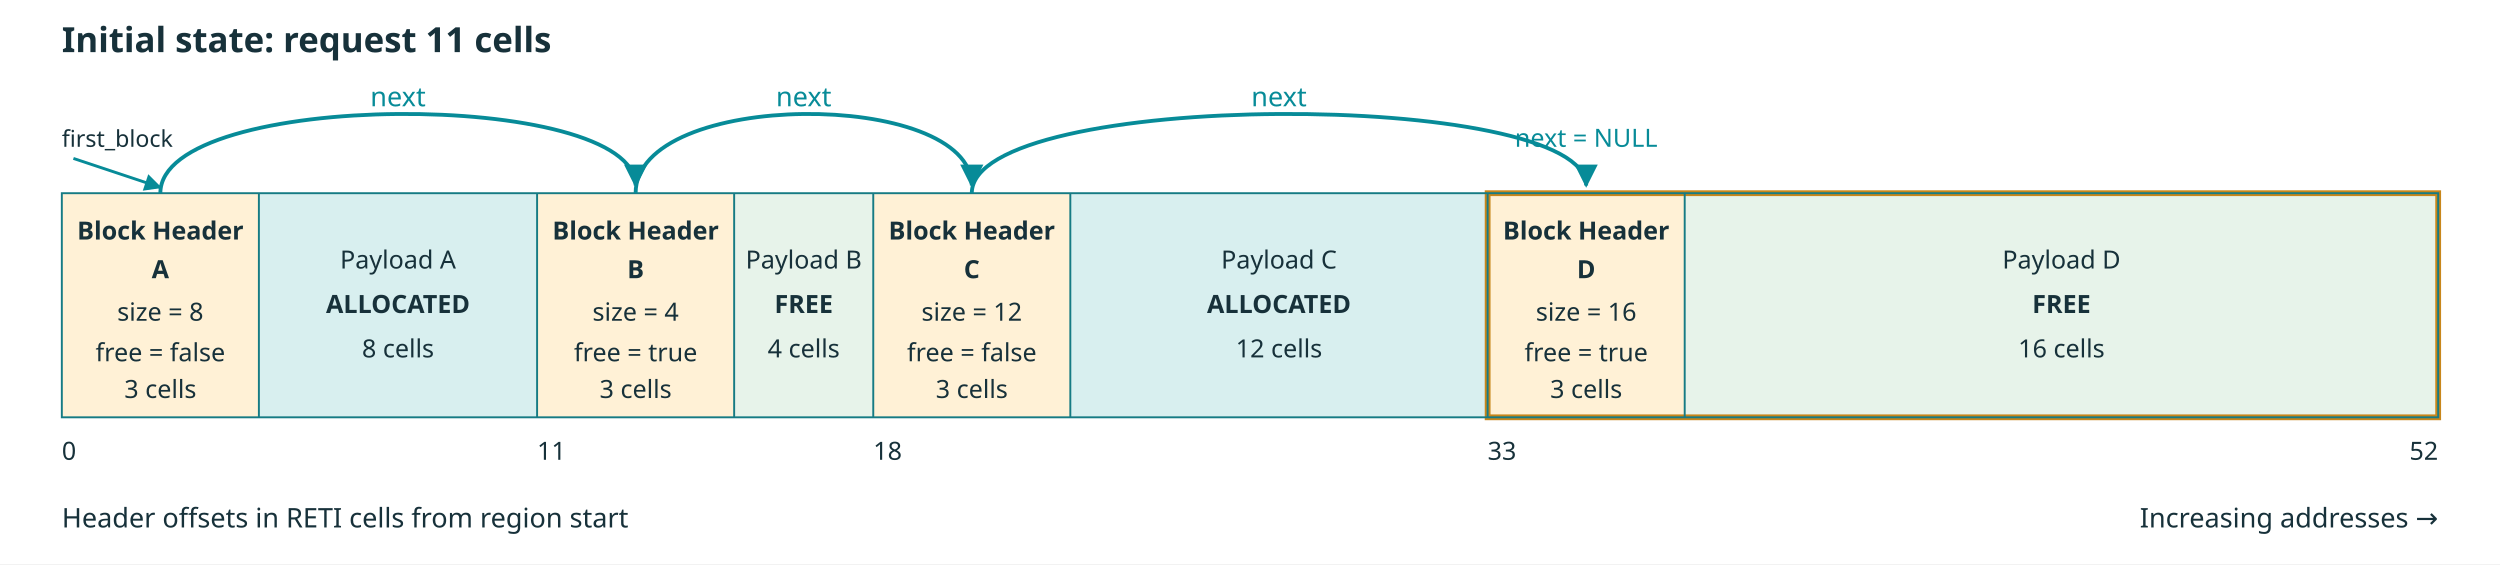
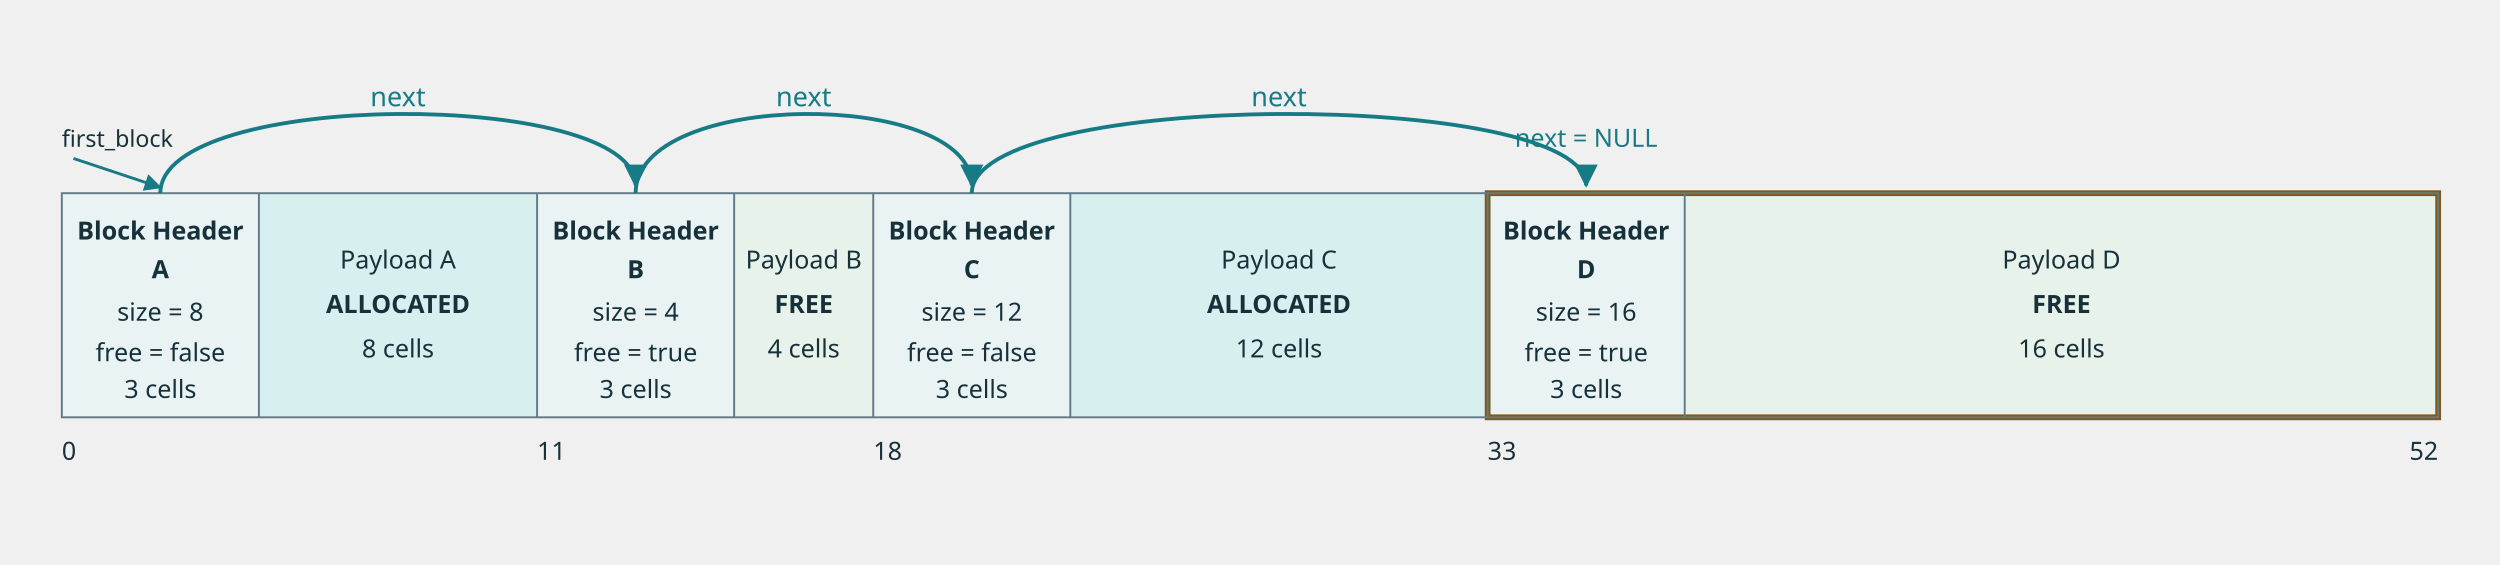
<svg xmlns="http://www.w3.org/2000/svg" width="1294" height="292" viewBox="0 0 1294 292" role="img" aria-labelledby="title desc">
  <defs>
    <marker id="arrow" viewBox="0 0 10 10" refX="9" refY="5" markerWidth="6" markerHeight="6" orient="auto-start-reverse">
-       <path d="M 0 0 L 10 5 L 0 10 z" fill="#078b98" />
+       <path d="M 0 0 L 10 5 L 0 10 z" fill="#167b84" />
    </marker>
  </defs>
-   <rect width="1294" height="292" fill="white" />
  <g font-family="Cantarell, sans-serif">
-     <text x="32" y="27" font-size="18" font-weight="bold" text-anchor="start" fill="#17313a">Initial state: request 11 cells</text>
-     <rect x="32" y="100" width="102" height="116" fill="#fff1d6" />
+     <rect x="32" y="100" width="102" height="116" fill="#eaf3f4" />
    <text x="83.0" y="124" font-size="13" font-weight="bold" text-anchor="middle" fill="#17313a">Block Header</text>
    <text x="83.0" y="144" font-size="13" font-weight="bold" text-anchor="middle" fill="#17313a">A</text>
    <text x="83.0" y="166" font-size="13" font-weight="normal" text-anchor="middle" fill="#17313a">size = 8</text>
    <text x="83.0" y="187" font-size="13" font-weight="normal" text-anchor="middle" fill="#17313a">free = false</text>
    <text x="83.0" y="206" font-size="13" font-weight="normal" text-anchor="middle" fill="#17313a">3 cells</text>
    <rect x="134" y="100" width="144" height="116" fill="#d8efef" />
    <text x="206.0" y="139" font-size="13" font-weight="normal" text-anchor="middle" fill="#17313a">Payload A</text>
    <text x="206.0" y="162" font-size="13" font-weight="bold" text-anchor="middle" fill="#17313a">ALLOCATED</text>
    <text x="206.0" y="185" font-size="13" font-weight="normal" text-anchor="middle" fill="#17313a">8 cells</text>
    <text x="32" y="238" font-size="13" font-weight="normal" text-anchor="start" fill="#17313a">0</text>
-     <rect x="278" y="100" width="102" height="116" fill="#fff1d6" />
+     <rect x="278" y="100" width="102" height="116" fill="#eaf3f4" />
    <text x="329.0" y="124" font-size="13" font-weight="bold" text-anchor="middle" fill="#17313a">Block Header</text>
    <text x="329.0" y="144" font-size="13" font-weight="bold" text-anchor="middle" fill="#17313a">B</text>
    <text x="329.0" y="166" font-size="13" font-weight="normal" text-anchor="middle" fill="#17313a">size = 4</text>
    <text x="329.0" y="187" font-size="13" font-weight="normal" text-anchor="middle" fill="#17313a">free = true</text>
    <text x="329.0" y="206" font-size="13" font-weight="normal" text-anchor="middle" fill="#17313a">3 cells</text>
    <rect x="380" y="100" width="72" height="116" fill="#e7f3ea" />
    <text x="416.0" y="139" font-size="13" font-weight="normal" text-anchor="middle" fill="#17313a">Payload B</text>
    <text x="416.0" y="162" font-size="13" font-weight="bold" text-anchor="middle" fill="#17313a">FREE</text>
    <text x="416.0" y="185" font-size="13" font-weight="normal" text-anchor="middle" fill="#17313a">4 cells</text>
    <text x="278" y="238" font-size="13" font-weight="normal" text-anchor="start" fill="#17313a">11</text>
-     <rect x="452" y="100" width="102" height="116" fill="#fff1d6" />
+     <rect x="452" y="100" width="102" height="116" fill="#eaf3f4" />
    <text x="503.0" y="124" font-size="13" font-weight="bold" text-anchor="middle" fill="#17313a">Block Header</text>
    <text x="503.0" y="144" font-size="13" font-weight="bold" text-anchor="middle" fill="#17313a">C</text>
    <text x="503.0" y="166" font-size="13" font-weight="normal" text-anchor="middle" fill="#17313a">size = 12</text>
    <text x="503.0" y="187" font-size="13" font-weight="normal" text-anchor="middle" fill="#17313a">free = false</text>
    <text x="503.0" y="206" font-size="13" font-weight="normal" text-anchor="middle" fill="#17313a">3 cells</text>
    <rect x="554" y="100" width="216" height="116" fill="#d8efef" />
    <text x="662.0" y="139" font-size="13" font-weight="normal" text-anchor="middle" fill="#17313a">Payload C</text>
    <text x="662.0" y="162" font-size="13" font-weight="bold" text-anchor="middle" fill="#17313a">ALLOCATED</text>
    <text x="662.0" y="185" font-size="13" font-weight="normal" text-anchor="middle" fill="#17313a">12 cells</text>
    <text x="452" y="238" font-size="13" font-weight="normal" text-anchor="start" fill="#17313a">18</text>
-     <rect x="770" y="100" width="102" height="116" fill="#fff1d6" />
+     <rect x="770" y="100" width="102" height="116" fill="#eaf3f4" />
    <text x="821.0" y="124" font-size="13" font-weight="bold" text-anchor="middle" fill="#17313a">Block Header</text>
    <text x="821.0" y="144" font-size="13" font-weight="bold" text-anchor="middle" fill="#17313a">D</text>
    <text x="821.0" y="166" font-size="13" font-weight="normal" text-anchor="middle" fill="#17313a">size = 16</text>
    <text x="821.0" y="187" font-size="13" font-weight="normal" text-anchor="middle" fill="#17313a">free = true</text>
    <text x="821.0" y="206" font-size="13" font-weight="normal" text-anchor="middle" fill="#17313a">3 cells</text>
    <rect x="872" y="100" width="390" height="116" fill="#e7f3ea" />
    <text x="1067.0" y="139" font-size="13" font-weight="normal" text-anchor="middle" fill="#17313a">Payload D</text>
    <text x="1067.0" y="162" font-size="13" font-weight="bold" text-anchor="middle" fill="#17313a">FREE</text>
    <text x="1067.0" y="185" font-size="13" font-weight="normal" text-anchor="middle" fill="#17313a">16 cells</text>
-     <rect x="770" y="100" width="492" height="116" fill="none" stroke="#c8861a" stroke-width="3" />
+     <rect x="770" y="100" width="492" height="116" fill="none" stroke="#805916" stroke-width="3" />
    <text x="770" y="238" font-size="13" font-weight="normal" text-anchor="start" fill="#17313a">33</text>
-     <rect x="32" y="100" width="1230" height="116" fill="none" stroke="#167b84" />
-     <path d="M 134.0 100 v 116" stroke="#167b84" />
-     <path d="M 278.0 100 v 116" stroke="#167b84" />
-     <path d="M 380.0 100 v 116" stroke="#167b84" />
-     <path d="M 452.0 100 v 116" stroke="#167b84" />
-     <path d="M 554.0 100 v 116" stroke="#167b84" />
-     <path d="M 770.0 100 v 116" stroke="#167b84" />
-     <path d="M 872.0 100 v 116" stroke="#167b84" />
-     <path d="M 83.0 100 C 83.0 46, 329.0 46, 329.0 96" fill="none" stroke="#078b98" stroke-width="2" marker-end="url(#arrow)" />
-     <text x="206.0" y="55" font-size="14" font-weight="normal" text-anchor="middle" fill="#078b98">next</text>
-     <path d="M 329.0 100 C 329.0 46, 503.0 46, 503.0 96" fill="none" stroke="#078b98" stroke-width="2" marker-end="url(#arrow)" />
-     <text x="416.0" y="55" font-size="14" font-weight="normal" text-anchor="middle" fill="#078b98">next</text>
-     <path d="M 503.0 100 C 503.0 46, 821.0 46, 821.0 96" fill="none" stroke="#078b98" stroke-width="2" marker-end="url(#arrow)" />
-     <text x="662.0" y="55" font-size="14" font-weight="normal" text-anchor="middle" fill="#078b98">next</text>
-     <text x="821.0" y="76" font-size="13" font-weight="normal" text-anchor="middle" fill="#078b98">next = NULL</text>
+     <rect x="32" y="100" width="1230" height="116" fill="none" stroke="#637983" />
+     <path d="M 134.0 100 v 116" stroke="#637983" />
+     <path d="M 278.0 100 v 116" stroke="#637983" />
+     <path d="M 380.0 100 v 116" stroke="#637983" />
+     <path d="M 452.0 100 v 116" stroke="#637983" />
+     <path d="M 554.0 100 v 116" stroke="#637983" />
+     <path d="M 770.0 100 v 116" stroke="#637983" />
+     <path d="M 872.0 100 v 116" stroke="#637983" />
+     <path d="M 83.0 100 C 83.0 46, 329.0 46, 329.0 96" fill="none" stroke="#167b84" stroke-width="2" marker-end="url(#arrow)" />
+     <text x="206.0" y="55" font-size="14" font-weight="normal" text-anchor="middle" fill="#167b84">next</text>
+     <path d="M 329.0 100 C 329.0 46, 503.0 46, 503.0 96" fill="none" stroke="#167b84" stroke-width="2" marker-end="url(#arrow)" />
+     <text x="416.0" y="55" font-size="14" font-weight="normal" text-anchor="middle" fill="#167b84">next</text>
+     <path d="M 503.0 100 C 503.0 46, 821.0 46, 821.0 96" fill="none" stroke="#167b84" stroke-width="2" marker-end="url(#arrow)" />
+     <text x="662.0" y="55" font-size="14" font-weight="normal" text-anchor="middle" fill="#167b84">next</text>
+     <text x="821.0" y="76" font-size="13" font-weight="normal" text-anchor="middle" fill="#167b84">next = NULL</text>
    <text x="32" y="76" font-size="12" font-weight="normal" text-anchor="start" fill="#17313a">first_block</text>
-     <path d="M 38 82 L 83.0 97" stroke="#078b98" stroke-width="1.5" marker-end="url(#arrow)" />
-     <text x="32" y="273" font-size="14" font-weight="normal" text-anchor="start" fill="#17313a">Header offsets in RETI cells from region start</text>
+     <path d="M 38 82 L 83.0 97" stroke="#167b84" stroke-width="1.5" marker-end="url(#arrow)" />
    <text x="1262" y="238" font-size="13" font-weight="normal" text-anchor="end" fill="#17313a">52</text>
-     <text x="1262" y="273" font-size="14" font-weight="normal" text-anchor="end" fill="#17313a">Increasing addresses →</text>
  </g>
</svg>
